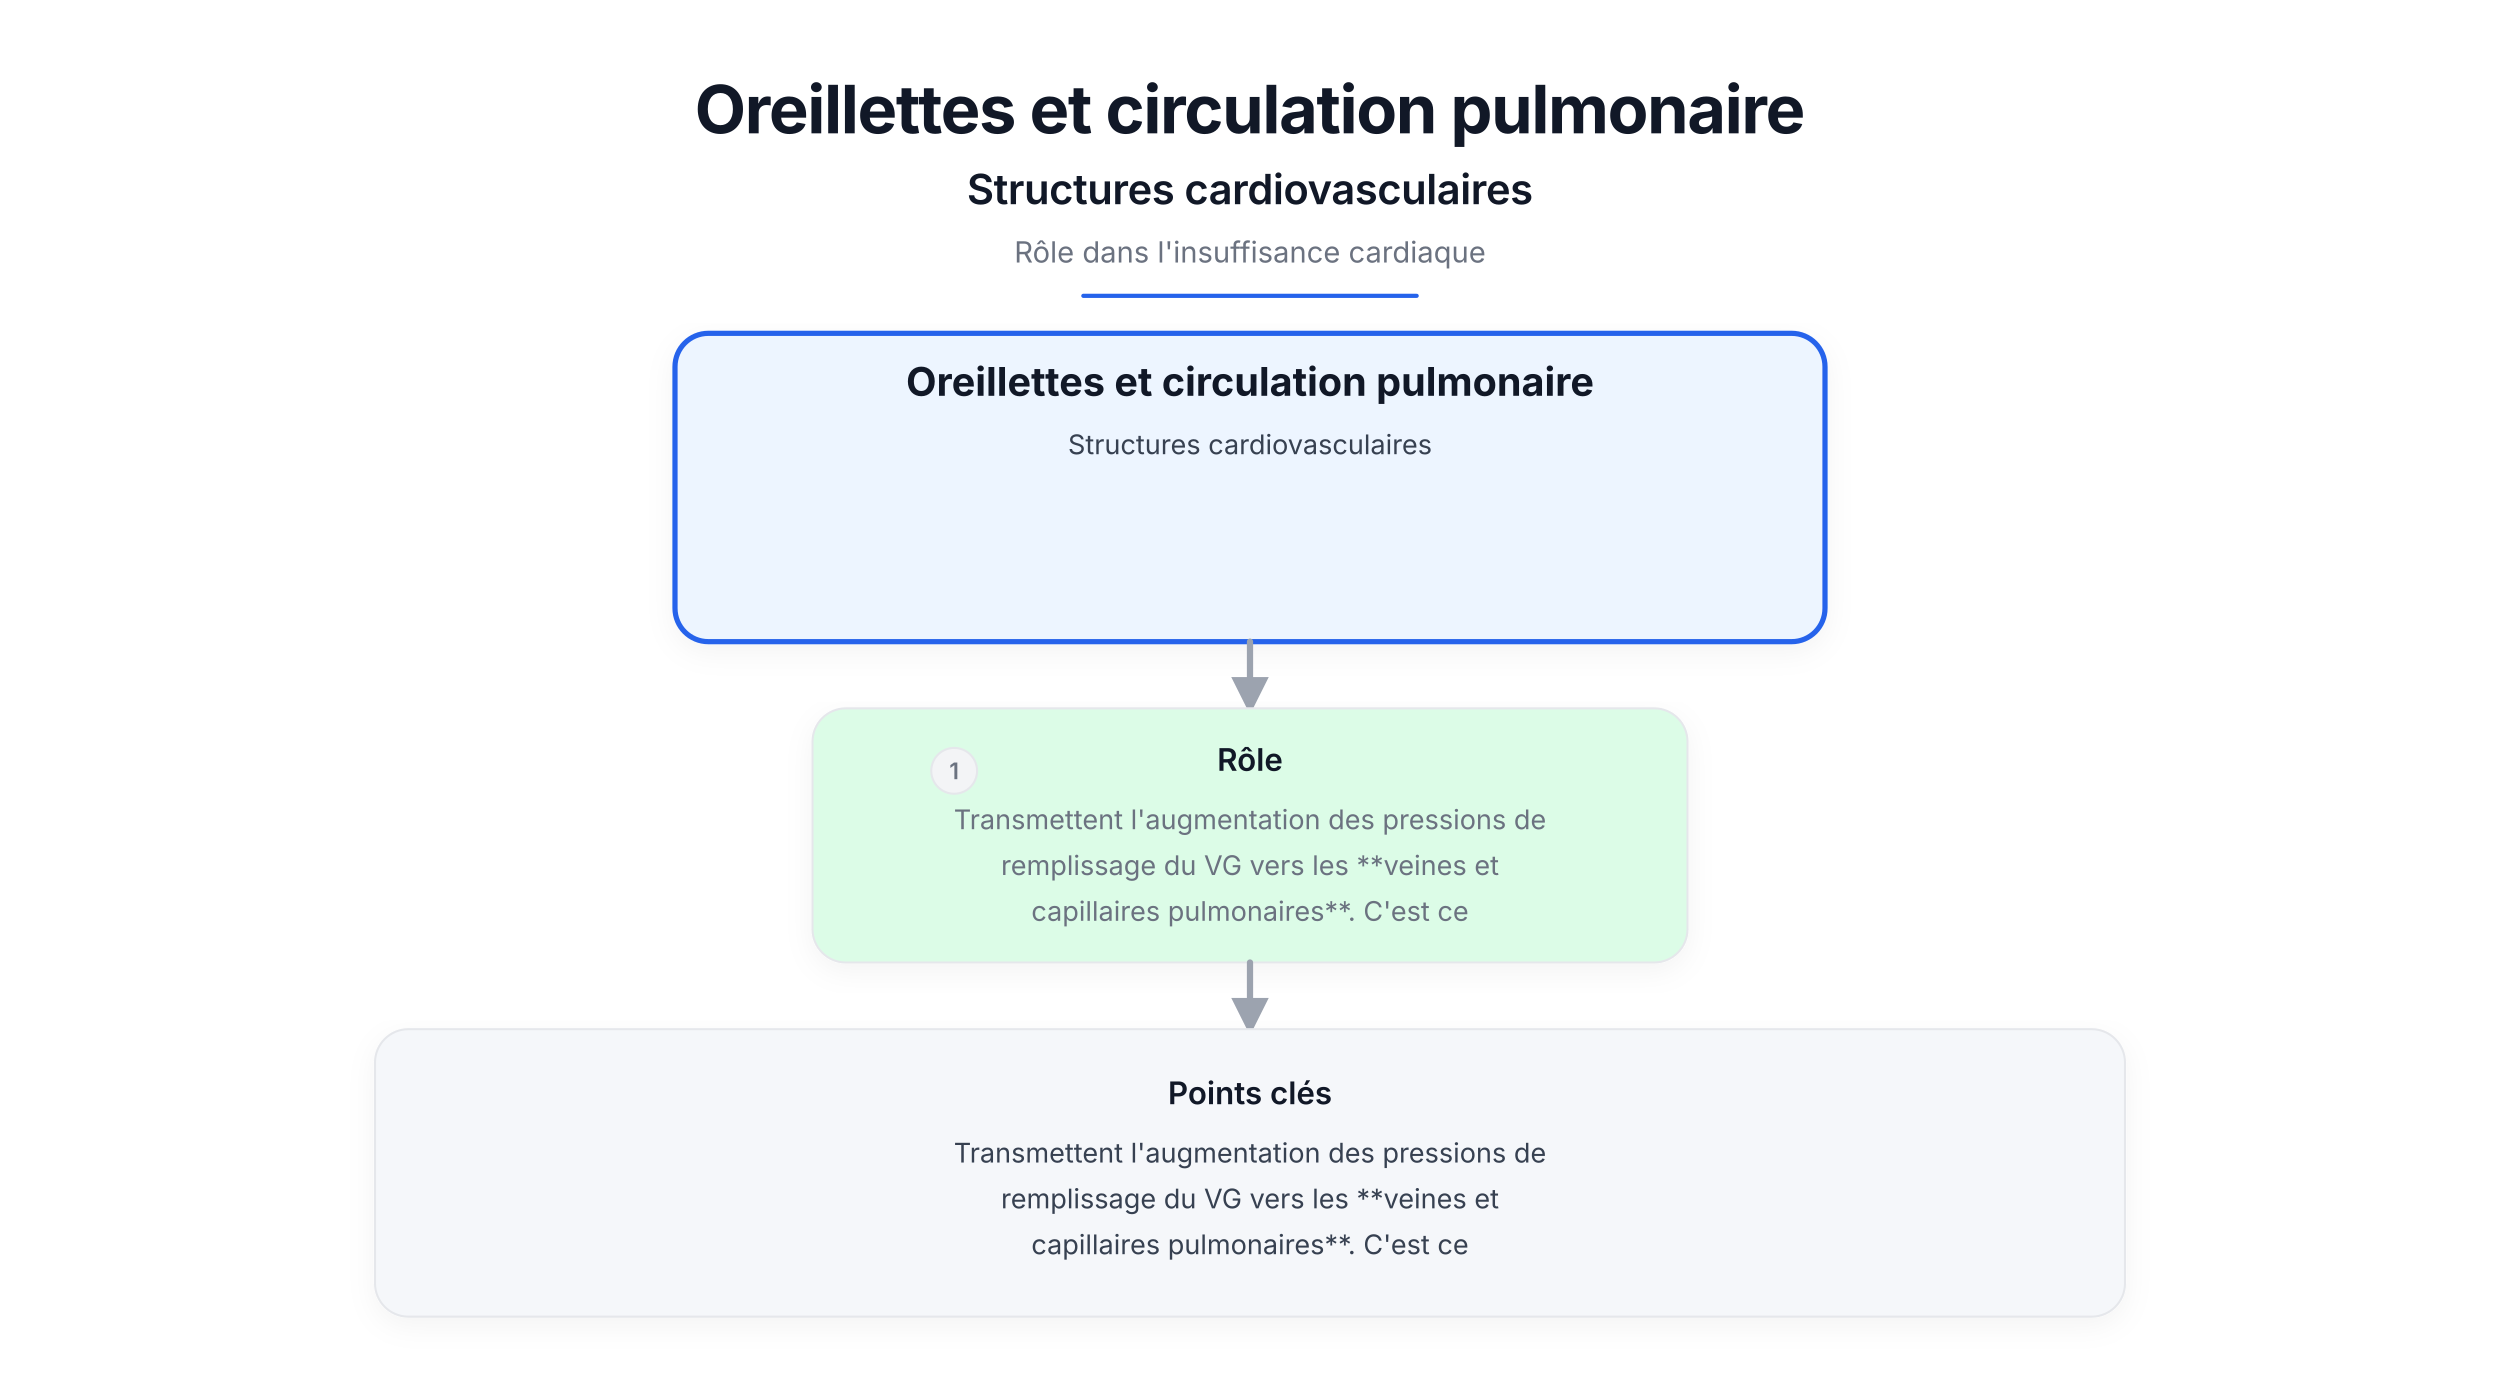
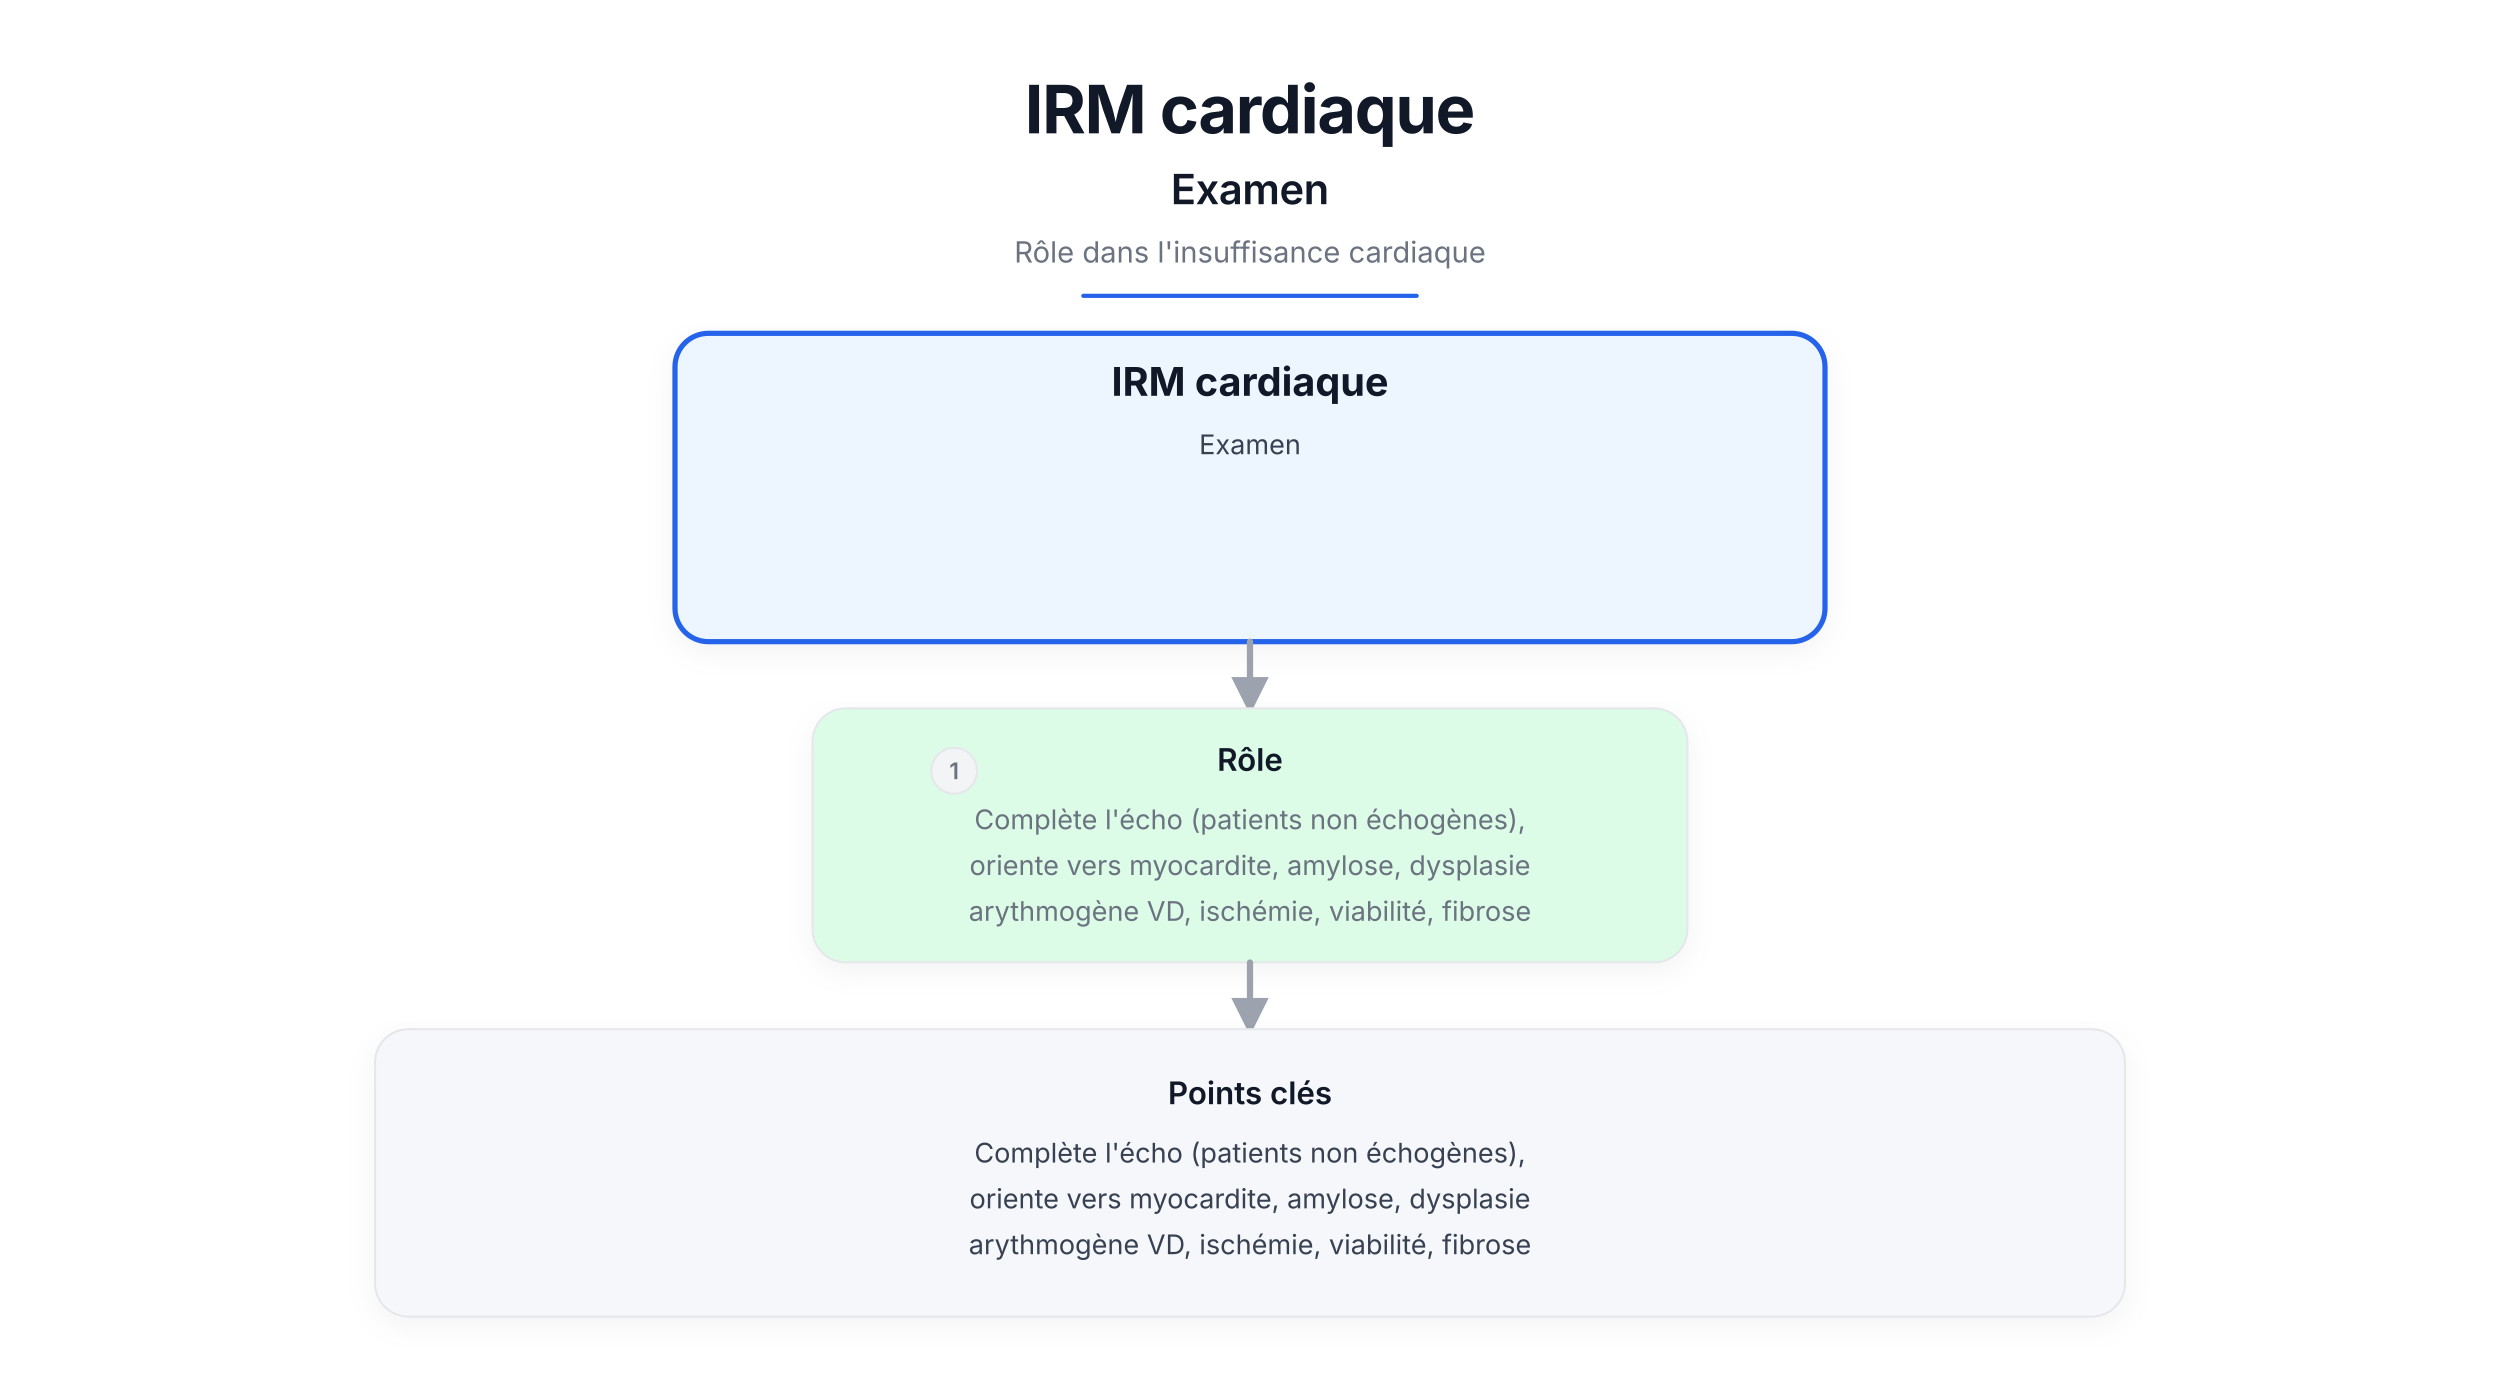
<svg xmlns="http://www.w3.org/2000/svg" viewBox="0 0 1200 672" role="img" aria-labelledby="svg-title svg-desc">
  <defs>
    <filter id="card-shadow" x="-6%" y="-6%" width="112%" height="118%">
      <feDropShadow dx="0" dy="4" stdDeviation="7" flood-color="#000000" flood-opacity="0.05" />
    </filter>
    <marker id="arrowhead" markerWidth="6" markerHeight="6" refX="5" refY="3" orient="auto" markerUnits="strokeWidth">
      <path d="M0,0 L6,3 L0,6 Z" fill="#9CA3AF" />
    </marker>
    <style>
      .title-main { font-family: Inter, system-ui, -apple-system, sans-serif; font-size: 32px; font-weight: 700; fill: #111827; letter-spacing: -0.02em; }
      .title-sub { font-family: Inter, system-ui, -apple-system, sans-serif; font-size: 20px; font-weight: 600; fill: #111827; letter-spacing: -0.01em; }
      .caption { font-family: Inter, system-ui, -apple-system, sans-serif; font-size: 14px; font-weight: 400; fill: #6B7280; }
      .card-title { font-family: Inter, system-ui, -apple-system, sans-serif; font-size: 15px; font-weight: 600; fill: #111827; }
      .card-title-lg { font-family: Inter, system-ui, -apple-system, sans-serif; font-size: 19px; font-weight: 700; fill: #111827; }
      .body { font-family: Inter, system-ui, -apple-system, sans-serif; font-size: 13px; font-weight: 400; fill: #6B7280; }
      .body-dark { font-family: Inter, system-ui, -apple-system, sans-serif; font-size: 13px; font-weight: 400; fill: #374151; }
      .badge-icon { font-family: Inter, system-ui, -apple-system, sans-serif; font-size: 13px; }
      .badge-text { font-family: Inter, system-ui, -apple-system, sans-serif; font-size: 12px; font-weight: 500; fill: #374151; }
      .step-num { font-family: Inter, system-ui, -apple-system, sans-serif; font-size: 11px; font-weight: 600; fill: #6B7280; }
      .outcome-label { font-family: Inter, system-ui, -apple-system, sans-serif; font-size: 13px; font-weight: 600; fill: #111827; }
      .outcome-emoji { font-family: Inter, system-ui, -apple-system, sans-serif; font-size: 20px; }
      .summary-title { font-family: Inter, system-ui, -apple-system, sans-serif; font-size: 15px; font-weight: 600; fill: #111827; }
      .summary-body { font-family: Inter, system-ui, -apple-system, sans-serif; font-size: 13px; font-weight: 400; fill: #374151; }
    </style>
  </defs>
  <rect width="1200" height="672" fill="#FFFFFF" />
-   <text x="600" y="64" text-anchor="middle" class="title-main">Oreillettes et circulation pulmonaire</text>
-   <text x="600" y="98" text-anchor="middle" class="title-sub">Structures cardiovasculaires</text>
+   <text x="600" y="64" text-anchor="middle" class="title-main">IRM cardiaque</text>
+   <text x="600" y="98" text-anchor="middle" class="title-sub">Examen</text>
  <text x="600" y="126" text-anchor="middle" class="caption">Rôle dans l'insuffisance cardiaque</text>
  <line x1="520" y1="142" x2="680" y2="142" stroke="#2563EB" stroke-width="2" stroke-linecap="round" />
  <g filter="url(#card-shadow)">
    <rect x="324" y="160" width="552" height="148" rx="16" fill="#EDF5FF" stroke="#2563EB" stroke-width="2.5" />
  </g>
-   <text x="600" y="190" text-anchor="middle" class="card-title-lg">Oreillettes et circulation pulmonaire</text>
-   <text x="600" y="218" text-anchor="middle" class="body-dark">Structures cardiovasculaires</text>
+   <text x="600" y="190" text-anchor="middle" class="card-title-lg">IRM cardiaque</text>
+   <text x="600" y="218" text-anchor="middle" class="body-dark">Examen</text>
  <line x1="600" y1="308" x2="600" y2="340" stroke="#9CA3AF" stroke-width="3" stroke-linecap="round" marker-end="url(#arrowhead)" />
  <g filter="url(#card-shadow)">
    <rect x="390" y="340" width="420" height="122" rx="16" fill="#DCFCE7" stroke="#E5E7EB" stroke-width="1" />
  </g>
  <circle cx="458" cy="370" r="11" fill="#F3F4F6" stroke="#E5E7EB" stroke-width="1" />
  <text x="458" y="374" text-anchor="middle" class="step-num">1</text>
  <text x="600" y="370" text-anchor="middle" class="card-title">Rôle</text>
-   <text x="600" y="398" text-anchor="middle" class="body">Transmettent l'augmentation des pressions de</text>
-   <text x="600" y="420" text-anchor="middle" class="body">remplissage du VG vers les **veines et</text>
-   <text x="600" y="442" text-anchor="middle" class="body">capillaires pulmonaires**. C'est ce</text>
+   <text x="600" y="398" text-anchor="middle" class="body">Complète l'écho (patients non échogènes),</text>
+   <text x="600" y="420" text-anchor="middle" class="body">oriente vers myocardite, amylose, dysplasie</text>
+   <text x="600" y="442" text-anchor="middle" class="body">arythmogène VD, ischémie, viabilité, fibrose</text>
  <line x1="600" y1="462" x2="600" y2="494" stroke="#9CA3AF" stroke-width="3" stroke-linecap="round" marker-end="url(#arrowhead)" />
  <g filter="url(#card-shadow)">
    <rect x="180" y="494" width="840" height="138" rx="16" fill="#F5F7FA" stroke="#E5E7EB" stroke-width="1" />
  </g>
  <text x="600" y="530" text-anchor="middle" class="summary-title">Points clés</text>
-   <text x="600" y="558" text-anchor="middle" class="summary-body">Transmettent l'augmentation des pressions de</text>
-   <text x="600" y="580" text-anchor="middle" class="summary-body">remplissage du VG vers les **veines et</text>
-   <text x="600" y="602" text-anchor="middle" class="summary-body">capillaires pulmonaires**. C'est ce</text>
+   <text x="600" y="558" text-anchor="middle" class="summary-body">Complète l'écho (patients non échogènes),</text>
+   <text x="600" y="580" text-anchor="middle" class="summary-body">oriente vers myocardite, amylose, dysplasie</text>
+   <text x="600" y="602" text-anchor="middle" class="summary-body">arythmogène VD, ischémie, viabilité, fibrose</text>
</svg>
